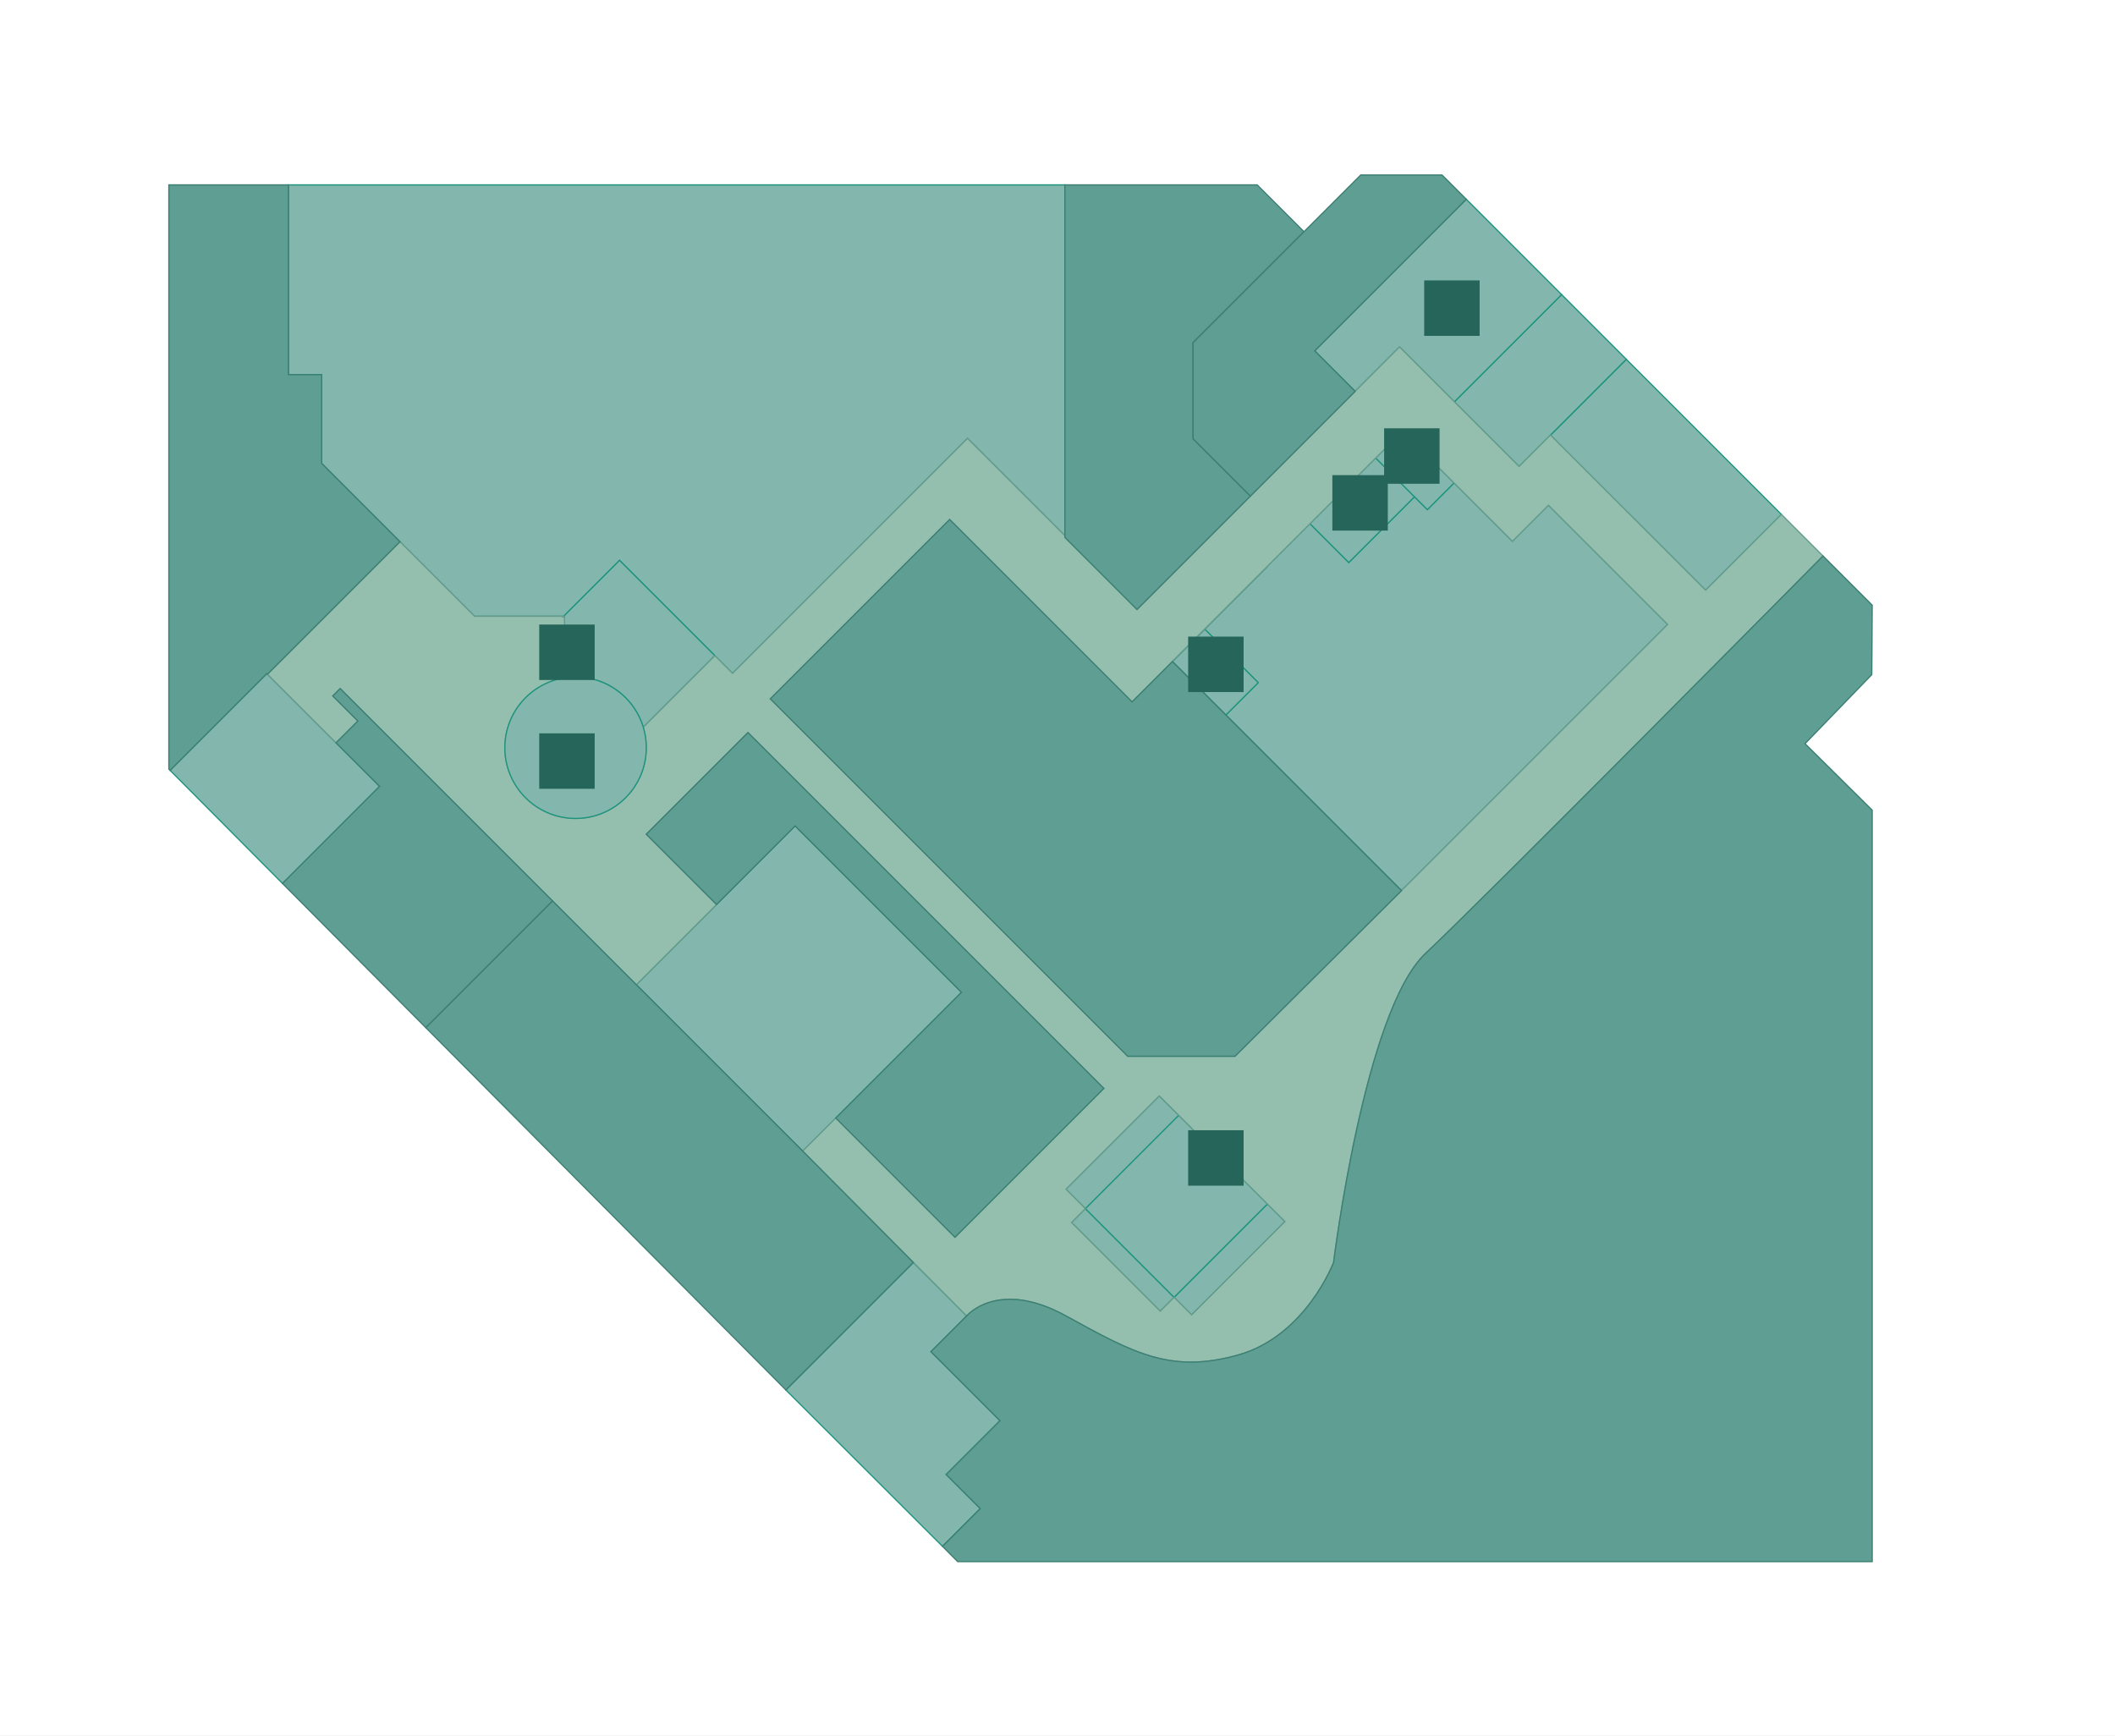
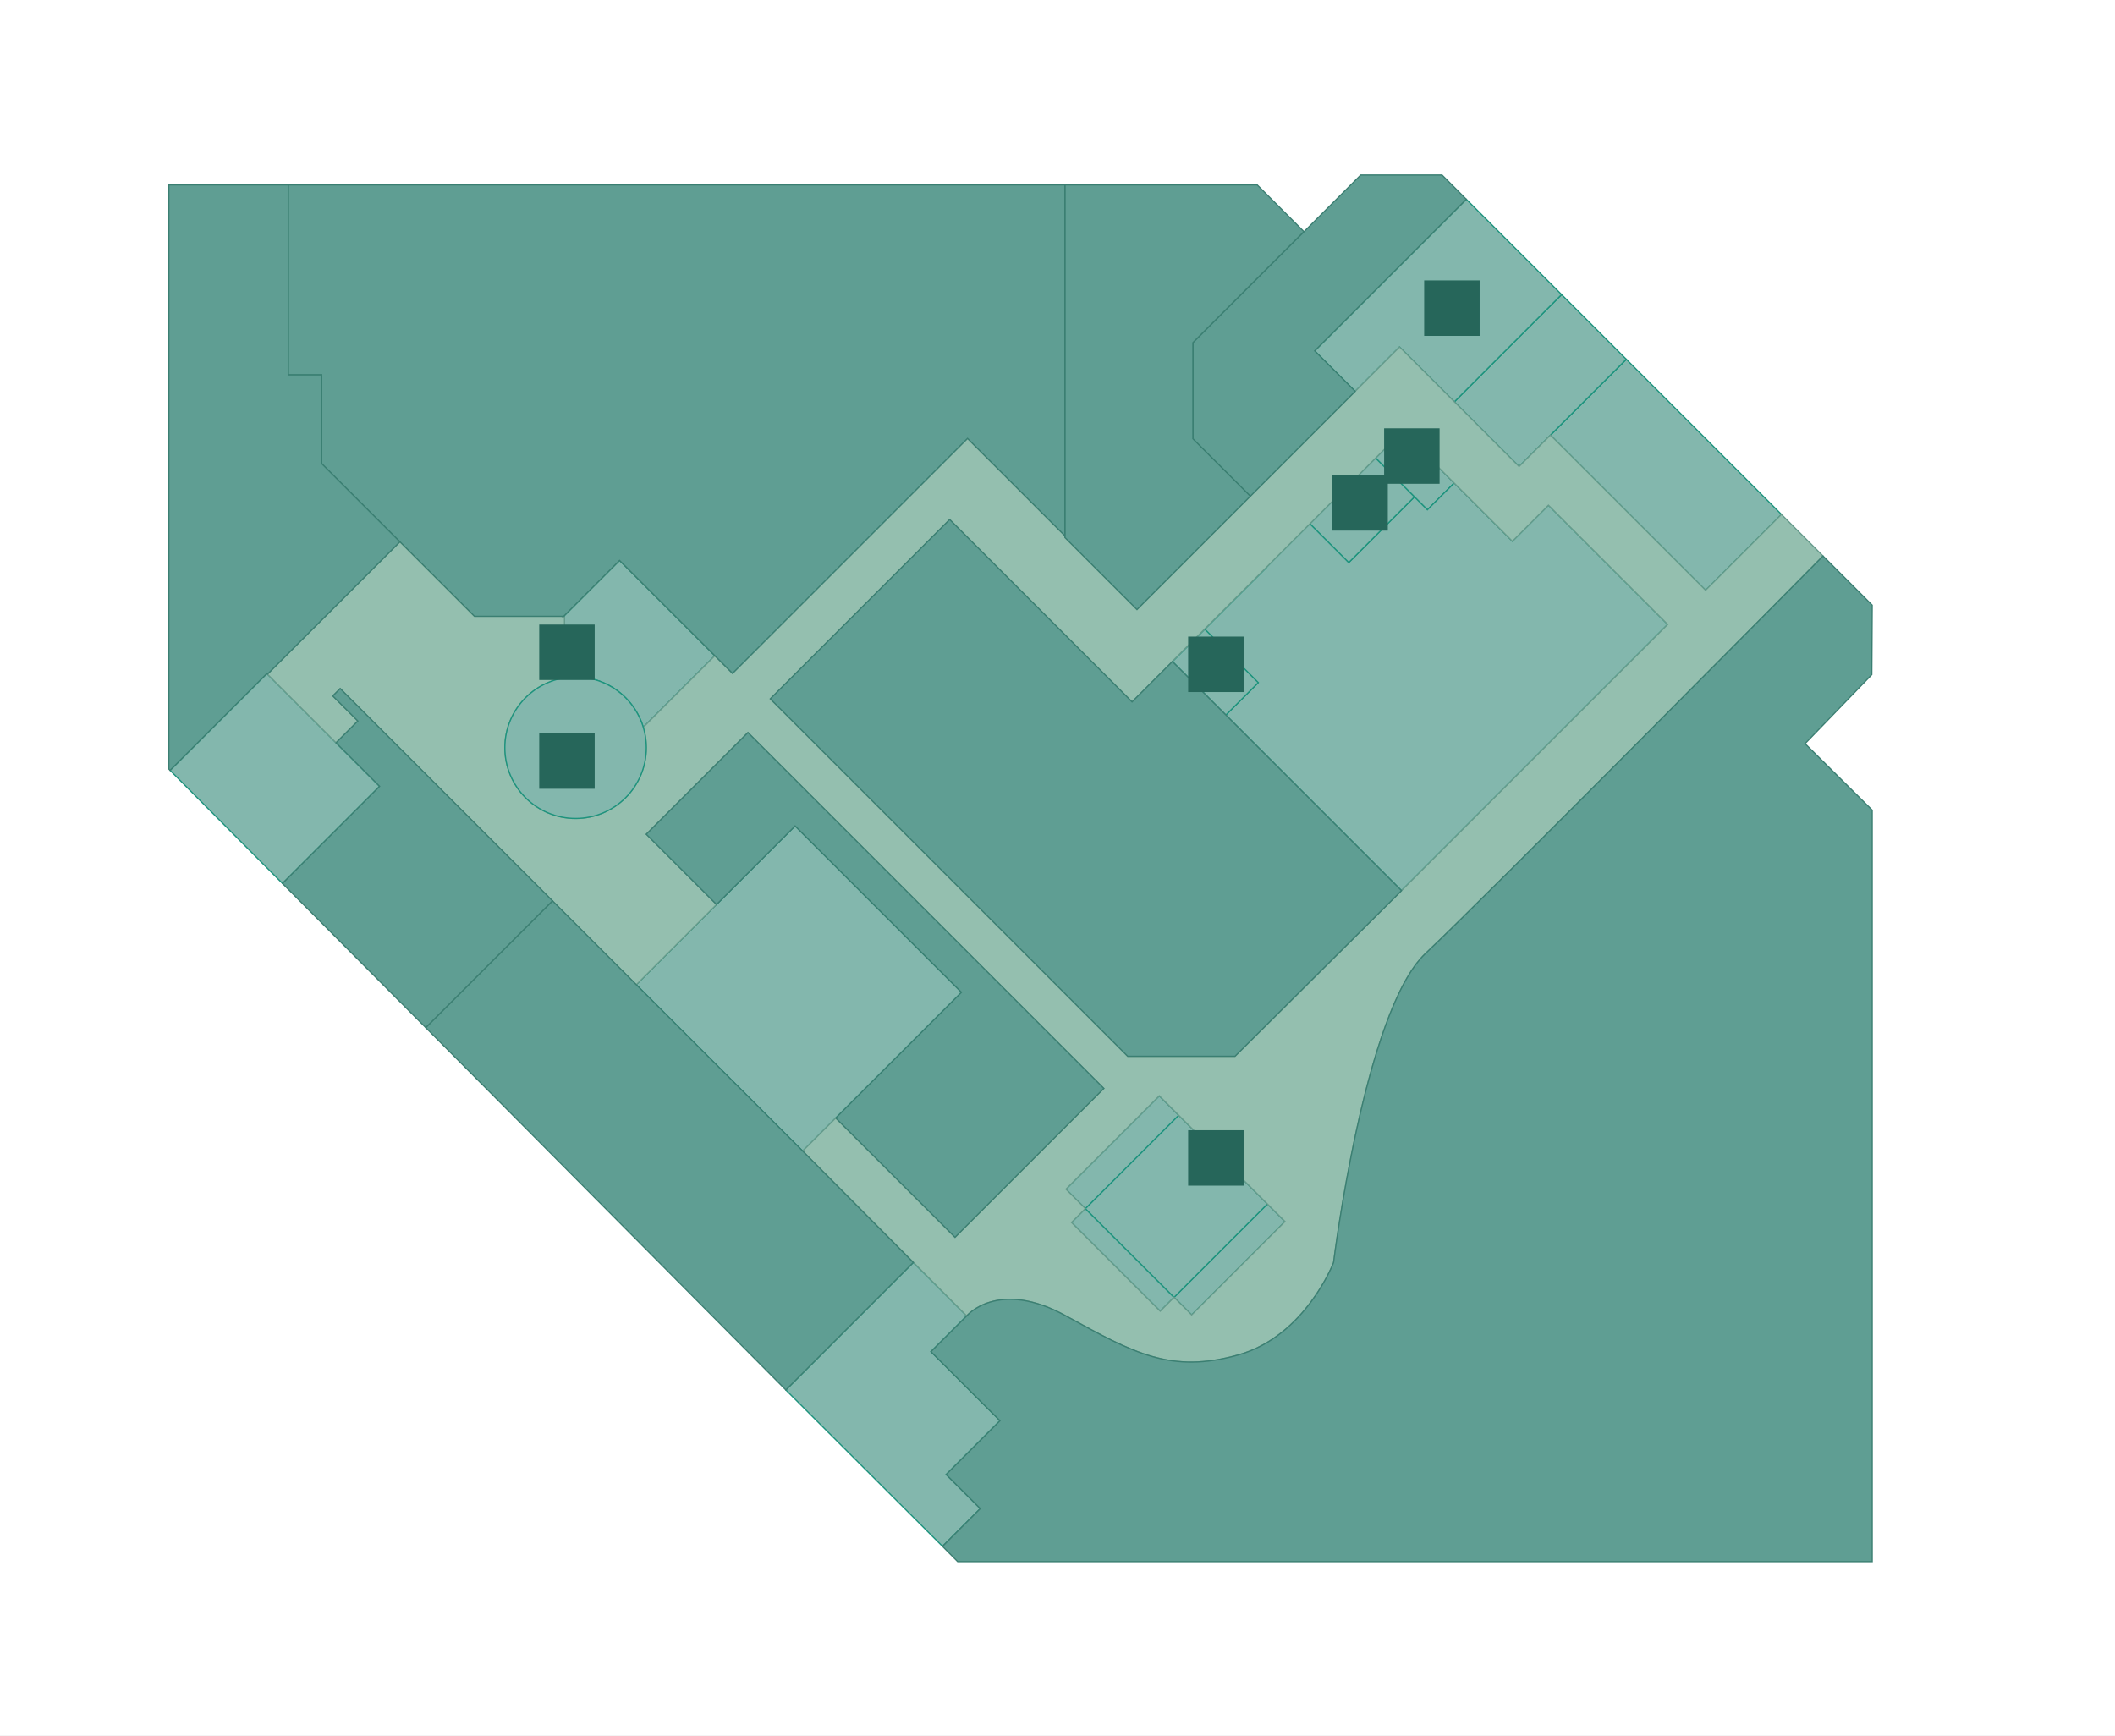
<svg xmlns="http://www.w3.org/2000/svg" version="1.1" id="Layer_1" x="0px" y="0px" width="1716px" height="1408px" viewBox="0 0 1716 1408" enable-background="new 0 0 1716 1408" xml:space="preserve">
  <g id="background">
    <rect fill="#FFFFFF" width="1716" height="1408" />
  </g>
  <g id="etc">
-     <rect x="1308.167" y="296.208" transform="matrix(0.7071 -0.7071 0.7071 0.7071 123.5255 1068.598)" fill="#83B7AD" stroke="#1D937D" stroke-miterlimit="10" width="86.999" height="177.967" />
+     <rect x="1308.158" y="296.22" transform="matrix(-0.7071 0.7071 -0.7071 -0.7071 2579.807 -298.1785)" fill="#83B7AD" stroke="#1D937D" stroke-miterlimit="10" width="86.999" height="177.965" />
    <polygon fill="#83B7AD" stroke="#1D937D" stroke-miterlimit="10" points="1137.843,349.881 1116.094,371.629 1147.592,403.128    1158.092,413.627 1179.84,391.878  " />
    <polygon fill="#83B7AD" stroke="#1D937D" stroke-miterlimit="10" points="1256.337,409.877 1227.088,439.126 1179.84,391.878    1158.092,413.627 1147.592,403.128 1094.344,456.375 1062.846,424.877 1009.599,478.124 977.35,510.373 977.489,510.511 1028,460    977.489,510.511 1020.848,553.87 994.6,580.119 1135.24,720.76 1135.24,720.76 1137.093,722.612 1230.854,628.854    1353.082,506.623  " />
-     <rect x="1082.939" y="376.354" transform="matrix(-0.7071 -0.7071 0.7071 -0.7071 1593.968 1488.253)" fill="#83B7AD" stroke="#1D937D" stroke-miterlimit="10" width="44.545" height="75.302" />
-     <rect x="945.729" y="523.448" transform="matrix(0.7071 -0.7071 0.7071 0.7071 -87.7637 835.2181)" fill="#83B7AD" stroke="#1D937D" stroke-miterlimit="10" width="37.121" height="0.196" />
-     <rect x="955.38" y="526.755" transform="matrix(-0.7071 -0.7071 0.7071 -0.7071 1297.689 1628.145)" fill="#83B7AD" stroke="#1D937D" stroke-miterlimit="10" width="61.319" height="37.122" />
+     <rect x="1082.944" y="376.364" transform="matrix(0.7071 0.7071 -0.7071 0.7071 616.4464 -660.2358)" fill="#83B7AD" stroke="#1D937D" stroke-miterlimit="10" width="44.544" height="75.302" />
+     <rect x="945.725" y="523.47" transform="matrix(-0.7071 0.7071 -0.7071 -0.7071 2016.356 211.9345)" fill="#83B7AD" stroke="#1D937D" stroke-miterlimit="10" width="37.12" height="0.196" />
+     <rect x="955.395" y="526.762" transform="matrix(0.7071 0.7071 -0.7071 0.7071 674.4102 -537.5237)" fill="#83B7AD" stroke="#1D937D" stroke-miterlimit="10" width="61.318" height="37.122" />
    <polygon fill="#83B7AD" stroke="#1D937D" stroke-miterlimit="10" points="216.5,546.5 137.997,625.003 229.211,716.789    308.002,637.999  " />
    <polygon fill="#83B7AD" stroke="#1D937D" stroke-miterlimit="10" points="1266.998,238.999 1179.998,325.999 1232.5,378.5    1257.98,353.019 1319.5,291.5  " />
    <polygon fill="#83B7AD" stroke="#1D937D" stroke-miterlimit="10" points="1256.5,228.5 1256.354,228.354 1189.665,161.665    1066.668,284.662 1099.503,317.498 1135.5,281.5 1179.998,325.999 1266.998,238.999  " />
    <polygon fill="#83B7AD" stroke="#1D937D" stroke-miterlimit="10" points="458,500.666 458,499.333 456.667,500.666  " />
    <polygon fill="#83B7AD" stroke="#1D937D" stroke-miterlimit="10" points="581.365,733.85 516.279,798.935 651.271,933.928    678.109,907.091 780.104,805.096 645.111,670.104  " />
-     <rect x="860.06" y="1014.254" transform="matrix(-0.7071 -0.7071 0.7071 -0.7071 832.31 2389.172)" fill="#83B7AD" stroke="#1D937D" stroke-miterlimit="10" width="101.818" height="15.91" />
-     <rect x="944.035" y="1011.745" transform="matrix(0.7071 -0.7071 0.7071 0.7071 -430.3485 1004.681)" fill="#83B7AD" stroke="#1D937D" stroke-miterlimit="10" width="107.118" height="20.153" />
-     <rect x="903.571" y="925.153" transform="matrix(0.7071 0.7071 -0.7071 0.7071 971.6056 -388.2612)" fill="#83B7AD" stroke="#1D937D" stroke-miterlimit="10" width="101.817" height="107.119" />
-     <rect x="857.038" y="923.703" transform="matrix(0.7071 -0.7071 0.7071 0.7071 -394.3228 917.706)" fill="#83B7AD" stroke="#1D937D" stroke-miterlimit="10" width="107.119" height="22.271" />
+     <rect x="860.06" y="1014.268" transform="matrix(0.7071 0.7071 -0.7071 0.7071 989.6365 -344.7495)" fill="#83B7AD" stroke="#1D937D" stroke-miterlimit="10" width="101.816" height="15.909" />
+     <rect x="944.022" y="1011.735" transform="matrix(-0.7071 0.7071 -0.7071 -0.7071 2425.506 1038.947)" fill="#83B7AD" stroke="#1D937D" stroke-miterlimit="10" width="107.117" height="20.153" />
+     <rect x="903.562" y="925.14" transform="matrix(-0.7071 -0.7071 0.7071 -0.7071 937.3381 2345.655)" fill="#83B7AD" stroke="#1D937D" stroke-miterlimit="10" width="101.816" height="107.118" />
+     <rect x="857.026" y="923.711" transform="matrix(-0.7071 0.7071 -0.7071 -0.7071 2215.502 952.0023)" fill="#83B7AD" stroke="#1D937D" stroke-miterlimit="10" width="107.118" height="22.271" />
    <polygon fill="#83B7AD" stroke="#1D937D" stroke-miterlimit="10" points="767.673,1196.326 767.673,1196.326 767.673,1196.326    811.339,1152.66 755.339,1096.66 755.339,1096.66 755.339,1096.66 784.339,1067.66 741.006,1024.327 637.604,1127.73    764.705,1254.628 795.339,1223.993  " />
-     <polygon fill="#83B7AD" stroke="#1D937D" stroke-miterlimit="10" points="556.617,150 421.624,150 333.128,150 236.667,150    234,150 234,304 261,304 261,376 323.5,438.5 385,500 457.333,500 458,499.333 502.667,454.667 580,532 594.333,546.333    785,355.667 864,434.667 864,150  " />
-     <path fill="#83B7AD" stroke="#1D937D" stroke-miterlimit="10" d="M466.99,549.289c25.919,0,47.813,17.189,54.932,40.789L580,532   l-77.333-77.333L458,499.333v1.333v49.329C460.93,549.534,463.931,549.289,466.99,549.289z" />
-     <path fill="#94BFAF" stroke="#679B8C" stroke-miterlimit="10" d="M1478.351,450.35l-33.007-33.006l-61.519,61.521L1257.98,353.019   L1232.5,378.5l-52.502-52.501L1135.5,281.5l-35.997,35.998L1014.5,402.5l-91.333,91.333L922.5,494.5L864,436v-1.333l-79-79   L594.333,546.333L580,532l-58.078,58.078c1.584,5.253,2.445,10.818,2.445,16.589c0,31.688-25.688,57.377-57.377,57.377   c-31.689,0-57.377-25.688-57.377-57.377c0-28.63,20.97-52.356,48.388-56.671v-49.329h-1.333l0.666-0.666H385l-60.5-60.5L217,547   l55.667,55.666l17.671-17.672l-20.333-20.333l6-6l172.333,172.333l67.941,67.939l65.085-65.085l-56.998-56.997l82.496-82.494   l288.733,288.733l-120.744,120.744l-96.744-96.745l-26.839,26.837l133.067,133.732c0,0,25.362-30.34,80.511,0   c55.149,30.34,85.149,47.006,139.816,31.673s77.333-75.006,77.333-75.006s25.089-204.232,74.586-250.73   S1479.1,451.099,1479.1,451.099L1478.351,450.35z M966.846,1066.833l-14.25-14.25l-11.25,11.25l-71.997-71.997l11.25-11.249   l-15.749-15.749l75.746-75.746l15.749,15.749l71.996,71.997l14.249,14.249L966.846,1066.833z M1352.334,507.371l-83.996,83.996   l-37.484,37.483l-93.57,93.571l-0.188,0.188l0.188-0.188L1002,857h-87l0,0l0,0L625,567l0,0l0,0l145.5-145.5l0,0l0,0l148,148   l32.74-32.74l-0.139-0.139l0.76-0.76l25.487-25.489l83.513-83.511l1.982-1.984l53.248-53.248l21.749-21.749l41.997,41.998   l47.248,47.248l29.249-29.249l96.745,96.745L1352.334,507.371z" />
+     <path fill="#83B7AD" stroke="#1D937D" stroke-miterlimit="10" d="M466.99,549.289c25.919,0,47.812,17.189,54.932,40.789L580,532   l-77.333-77.333L458,499.333v1.333v49.329C460.93,549.534,463.931,549.289,466.99,549.289z" />
+     <path fill="#94BFAF" stroke="#679B8C" stroke-miterlimit="10" d="M1478.351,450.35l-33.007-33.006l-61.519,61.521L1257.98,353.019   L1232.5,378.5l-52.502-52.501L1135.5,281.5l-35.997,35.998L1014.5,402.5l-91.333,91.333L922.5,494.5L864,436v-1.333l-79-79   L594.333,546.333L580,532l-58.078,58.078c1.584,5.253,2.445,10.818,2.445,16.589c0,31.688-25.688,57.377-57.377,57.377   c-31.689,0-57.377-25.688-57.377-57.377c0-28.63,20.97-52.356,48.388-56.671v-49.329h-1.333l0.666-0.666H385l-60.5-60.5L217,547   l55.667,55.666l17.671-17.672l-20.333-20.333l6-6l172.333,172.333l67.941,67.938l65.085-65.085l-56.998-56.997l82.496-82.493   L895.595,883.09l-120.744,120.744l-96.743-96.745l-26.84,26.837l133.067,133.732c0,0,25.362-30.34,80.511,0   c55.149,30.34,85.149,47.006,139.816,31.673s77.333-75.006,77.333-75.006s25.089-204.232,74.586-250.73   S1479.1,451.099,1479.1,451.099L1478.351,450.35z M966.846,1066.833l-14.25-14.25l-11.25,11.25l-71.997-71.997l11.25-11.249   l-15.749-15.749l75.746-75.746l15.749,15.749l71.996,71.997l14.249,14.249L966.846,1066.833z M1352.334,507.371l-83.996,83.996   l-37.484,37.482l-93.569,93.571l-0.188,0.188l0.188-0.188L1002,857h-87l0,0l0,0L625,567l0,0l0,0l145.5-145.5l0,0l0,0l148,148   l32.74-32.74l-0.139-0.139l0.76-0.76l25.486-25.489l83.514-83.511l1.981-1.984l53.248-53.248l21.749-21.749l41.997,41.998   l47.248,47.248l29.249-29.249l96.745,96.745L1352.334,507.371z" />
    <circle fill="#83B7AD" stroke="#1D937D" stroke-miterlimit="10" cx="466.99" cy="606.666" r="57.377" />
  </g>
  <g id="rooms">
    <polygon id="discovery-hubba" fill="#5F9E93" stroke="#3B7F72" stroke-miterlimit="10" points="968,356 968,356 968,278 968,278    968,278 1058,188 1056.61,186.61 1020,150 864,150 864,436 922.5,494.5 1014.5,402.5  " />
    <polygon id="strip-browhaus" fill="#5F9E93" stroke="#3B7F72" stroke-miterlimit="10" points="1066.668,284.662 1066.668,284.662    1189.665,161.665 1170,142 1104,142 1058,188 968,278 968,356 1014.5,402.5 1099.503,317.498  " />
    <polygon id="viz-lounge" fill="#5F9E93" stroke="#3B7F72" stroke-miterlimit="10" points="276.005,558.661 270.005,564.661    290.338,584.994 290.338,584.994 290.338,584.994 272.667,602.666 308.002,637.999 229.211,716.789 345.514,833.818    448.338,730.993  " />
    <polygon id="toys-station" fill="#5F9E93" stroke="#3B7F72" stroke-miterlimit="10" points="651.271,933.928 516.279,798.935    516.279,798.935 448.338,730.993 345.514,833.818 637.604,1127.73 741.006,1024.327  " />
    <polygon id="the-living-room" fill="#5F9E93" stroke="#3B7F72" stroke-miterlimit="10" points="606.863,594.356 524.367,676.854    581.365,733.85 645.111,670.104 645.111,670.104 645.111,670.104 780.104,805.096 780.104,805.096 780.104,805.096    678.109,907.091 774.855,1003.836 895.599,883.092  " />
    <path id="madame-tussauds" fill="#5F9E93" stroke="#3B7F72" stroke-miterlimit="10" d="M764.705,1254.628l30.635-30.635   l-27.667-27.667l43.666-43.666l-56-56l29-29c0,0,25.362-30.34,80.511,0c55.149,30.34,85.149,47.006,139.816,31.673   s77.333-75.006,77.333-75.006s25.089-204.232,74.586-250.73S1479.1,451.099,1479.1,451.099L1519,491l-0.331,56.332l-54.168,56.032   l54.499,53.97V1267H777L764.705,1254.628z" />
    <polygon id="outback-steak-house" fill="#5F9E93" stroke="#3B7F72" stroke-miterlimit="10" points="323.5,438.5 261,376 261,304    234,304 234,150 137,150 137,624 137.997,625.003 216.5,546.5 217,547 324.5,439.5  " />
    <polygon id="play-lab" fill="#5F9E93" stroke="#3B7F72" stroke-miterlimit="10" points="951.24,536.76 918.5,569.5 918.5,569.5    918.5,569.5 770.5,421.5 625,567 915,857 1002,857 1137.093,722.612 994.6,580.119  " />
+     <polygon id="co-food-lab" fill="#5F9E93" stroke="#3B7F72" stroke-miterlimit="10" points="556.617,150 421.624,150 333.128,150    236.667,150 234,150 234,304 261,304 261,376 323.5,438.5 385,500 457.333,500 458,499.333 502.667,454.667 580,532    594.333,546.333 785,355.667 864,434.667 864,150  " />
  </g>
  <g id="signs">
    <rect id="toilet" x="1155.5" y="227.5" fill="#26665A" width="45" height="45" />
    <g id="stairs">
      <rect id="stairs-1" x="1123" y="347.5" fill="#26665A" width="45" height="45" />
      <rect id="stairs-2" x="964" y="516.5" fill="#26665A" width="45" height="45" />
    </g>
    <g id="escalator_3_">
      <rect id="escalator-2" x="437.5" y="506.721" fill="#26665A" width="45" height="45" />
      <rect id="escalator-1" x="964" y="917" fill="#26665A" width="45" height="45" />
    </g>
    <rect id="information" x="437.5" y="594.987" fill="#26665A" width="45" height="45" />
-     <rect id="elevator" x="1081" y="385.5" fill="#26665A" width="45" height="45" />
+     <rect id="lift" x="1081" y="385.5" fill="#26665A" width="45" height="45" />
  </g>
</svg>
